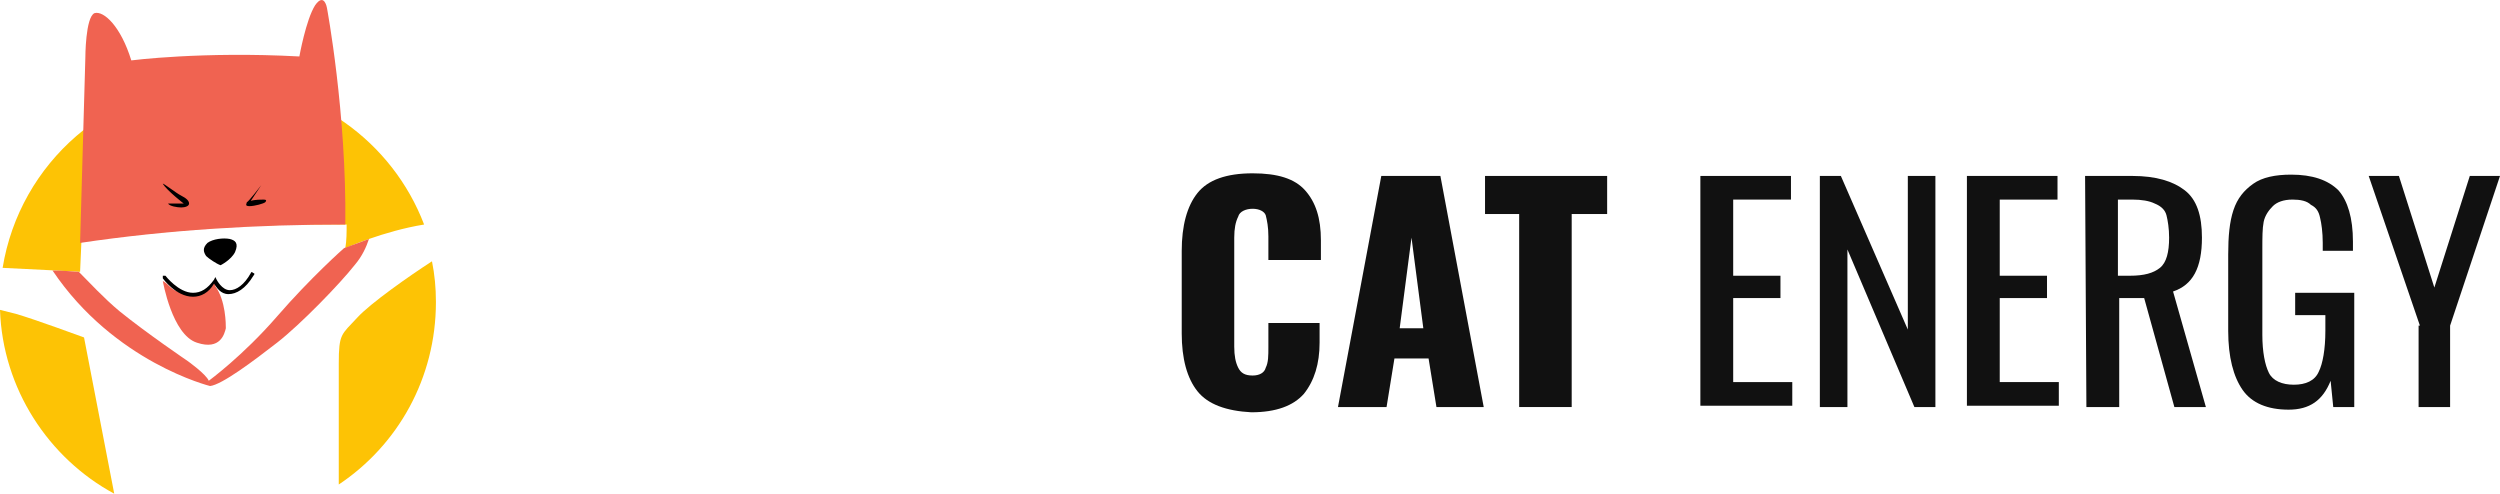
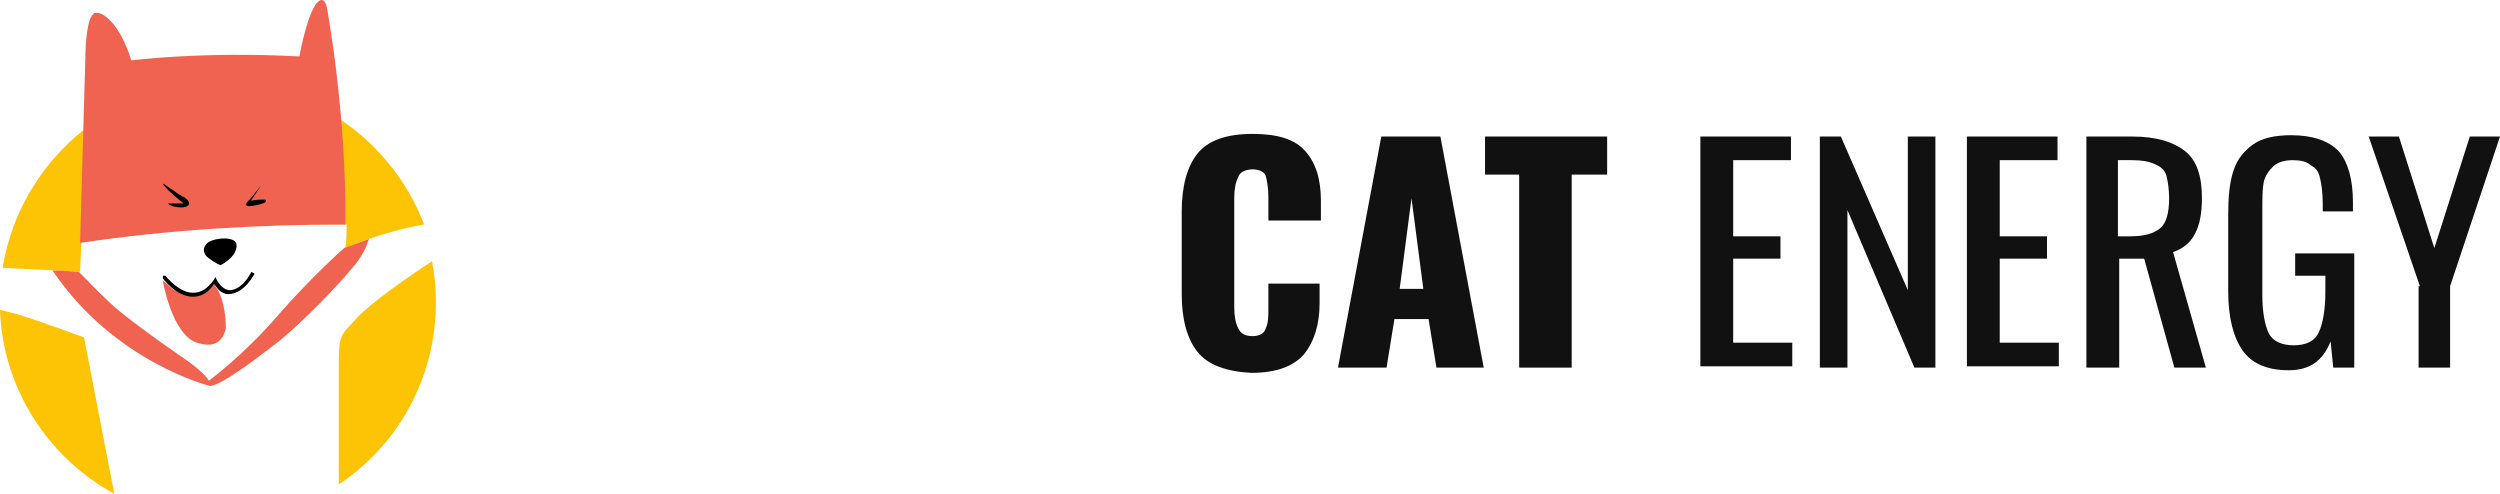
- <svg xmlns="http://www.w3.org/2000/svg" version="1.1" id="Layer_1" x="0px" y="0px" viewBox="0 0 190.4 37.6" style="enable-background:new 0 0 190.4 37.6;" xml:space="preserve">
+ <svg xmlns="http://www.w3.org/2000/svg" version="1.1" id="Layer_2" x="0px" y="0px" viewBox="0 0.002 190.4 37.598" style="enable-background:new 0 0 33.3 37.6;">
  <style type="text/css">
- 	.st0{fill:#FDC305;}
- 	.st1{fill:#F06351;}
- 	.st2{fill:#111111;}
- </style>
+     .st0 {
+       fill: #FDC305;
+     }
+     .st1 {
+       fill: #F06351;
+     }
+   </style>
  <g>
-     <path class="st0" d="M6.1,20.7l0.1-2.3c6.7-0.9,13.4-1.4,20.2-1.3c0,0.6,0,1.2-0.1,1.8c0,0,2.9-1.3,6-1.8   c-2.4-6.3-8.5-10.8-15.6-10.8c-8.3,0-15.2,6.1-16.5,14.1C2.4,20.5,6.1,20.7,6.1,20.7z" />
-     <path class="st0" d="M27.2,24.2c-1.2,1.3-1.4,1.2-1.4,3.5c0,0.9,0,4.9,0,9.2c4.5-3,7.4-8.1,7.4-13.9c0-1.1-0.1-2.1-0.3-3.1   C31.2,21,28.2,23.1,27.2,24.2z" />
+     <path class="st0" d="M6.1,20.7l0.1-2.3c6.7-0.9,13.4-1.4,20.2-1.3c0,0.6,0,1.2-0.1,1.8c0,0,2.9-1.3,6-1.8     c-2.4-6.3-8.5-10.8-15.6-10.8c-8.3,0-15.2,6.1-16.5,14.1C2.4,20.5,6.1,20.7,6.1,20.7z" />
+     <path class="st0" d="M27.2,24.2c-1.2,1.3-1.4,1.2-1.4,3.5c0,0.9,0,4.9,0,9.2c4.5-3,7.4-8.1,7.4-13.9c0-1.1-0.1-2.1-0.3-3.1     C31.2,21,28.2,23.1,27.2,24.2z" />
    <path class="st0" d="M6.4,25.7c0,0-3.8-1.4-5.2-1.8c-0.4-0.1-0.8-0.2-1.2-0.3c0.2,6,3.7,11.3,8.7,14L6.4,25.7z" />
  </g>
-   <path class="st1" d="M26.3,17.1c0.1-8.5-1.4-16.5-1.4-16.5S24.7-0.6,24,0.4c-0.7,1.1-1.2,3.9-1.2,3.9C15.4,3.9,10,4.6,10,4.6  C9.2,2,7.9,0.8,7.2,1C6.5,1.3,6.5,4.4,6.5,4.4L6.1,18.5C12.8,17.5,19.6,17.1,26.3,17.1z" />
-   <path d="M12.4,14c0-0.1,1,0.7,1.4,0.9s0.6,0.4,0.6,0.6c0,0.2-0.3,0.3-0.6,0.3s-0.9-0.1-1-0.3c0,0,0.6,0,0.9,0H14  C14.1,15.6,12.7,14.5,12.4,14z" />
-   <path d="M19.9,14.1c0,0-1,1.3-1.1,1.3c0,0.1-0.2,0.3,0.2,0.3s1.1-0.2,1.2-0.3s0.1-0.2-0.1-0.2s-0.7,0-1,0.1L19.9,14.1  C19.9,14.1,20,14,19.9,14.1z" />
-   <path d="M16.8,20.2c0,0,0.8-0.4,1.1-1c0.3-0.7,0-0.9-0.4-1c-0.5-0.1-1.3,0-1.7,0.3c-0.4,0.4-0.3,0.7-0.1,1  C15.9,19.7,16.5,20.1,16.8,20.2z" />
-   <path class="st1" d="M16.3,21.5c0,0-0.2,0.4-0.5,0.6c-0.2,0.2-0.6,0.4-1,0.4c-0.6,0-1.1-0.2-1.5-0.4c-0.2-0.1-0.4-0.3-0.5-0.4  c-0.2-0.2-0.4-0.3-0.4-0.3s0.7,4.1,2.6,4.7c1.8,0.6,2.1-0.7,2.2-1.1c0-0.3,0-2.1-0.8-3.2C16.5,21.4,16.4,21.6,16.3,21.5z" />
+   <path class="st1" d="M26.3,17.1c0.1-8.5-1.4-16.5-1.4-16.5S24.7-0.6,24,0.4c-0.7,1.1-1.2,3.9-1.2,3.9c-7.4-0.4-12.8,0.3-12.8,0.3   C9.2,2,7.9,0.8,7.2,1C6.5,1.3,6.5,4.4,6.5,4.4L6.1,18.5C12.8,17.5,19.6,17.1,26.3,17.1z" />
+   <path d="M12.4,14c0-0.1,1,0.7,1.4,0.9c0.4,0.2,0.6,0.4,0.6,0.6c0,0.2-0.3,0.3-0.6,0.3s-0.9-0.1-1-0.3c0,0,0.6,0,0.9,0h0.3   C14.1,15.6,12.7,14.5,12.4,14z" />
+   <path d="M19.9,14.1c0,0-1,1.3-1.1,1.3c0,0.1-0.2,0.3,0.2,0.3s1.1-0.2,1.2-0.3c0.1-0.1,0.1-0.2-0.1-0.2c-0.2,0-0.7,0-1,0.1L19.9,14.1   C19.9,14.1,20,14,19.9,14.1z" />
+   <path d="M16.8,20.2c0,0,0.8-0.4,1.1-1c0.3-0.7,0-0.9-0.4-1c-0.5-0.1-1.3,0-1.7,0.3c-0.4,0.4-0.3,0.7-0.1,1   C15.9,19.7,16.5,20.1,16.8,20.2z" />
+   <path class="st1" d="M16.3,21.5c0,0-0.2,0.4-0.5,0.6c-0.2,0.2-0.6,0.4-1,0.4c-0.6,0-1.1-0.2-1.5-0.4c-0.2-0.1-0.4-0.3-0.5-0.4   c-0.2-0.2-0.4-0.3-0.4-0.3s0.7,4.1,2.6,4.7c1.8,0.6,2.1-0.7,2.2-1.1c0-0.3,0-2.1-0.8-3.2C16.5,21.4,16.4,21.6,16.3,21.5z" />
  <g>
-     <path d="M14.7,22.6L14.7,22.6c-1.3,0-2.3-1.4-2.3-1.4c0-0.1,0-0.2,0-0.2c0.1,0,0.2,0,0.2,0s1,1.3,2.1,1.3l0,0c0.6,0,1.1-0.3,1.6-1   l0.1-0.2l0.1,0.2c0,0,0.4,0.8,1,0.8c0.5,0,1.1-0.4,1.6-1.3c0-0.1,0.1-0.1,0.2,0c0.1,0,0.1,0.1,0,0.2c-0.6,1-1.3,1.4-1.9,1.4   s-0.9-0.5-1.1-0.8C15.9,22.3,15.3,22.6,14.7,22.6z" />
+     <path d="M14.7,22.6C14.7,22.6,14.7,22.6,14.7,22.6c-1.3,0-2.3-1.4-2.3-1.4c0-0.1,0-0.2,0-0.2c0.1,0,0.2,0,0.2,0c0,0,1,1.3,2.1,1.3     c0,0,0,0,0,0c0.6,0,1.1-0.3,1.6-1l0.1-0.2l0.1,0.2c0,0,0.4,0.8,1,0.8c0.5,0,1.1-0.4,1.6-1.3c0-0.1,0.1-0.1,0.2,0     c0.1,0,0.1,0.1,0,0.2c-0.6,1-1.3,1.4-1.9,1.4c-0.6,0-0.9-0.5-1.1-0.8C15.9,22.3,15.3,22.6,14.7,22.6z" />
  </g>
-   <path class="st1" d="M26.2,18.9c0,0-2.5,2.2-5.1,5.2S15.9,29,15.9,29c-0.2-0.5-1.6-1.5-1.6-1.5s-3.1-2.1-5.2-3.8  c-1.2-1-2.3-2.2-3.1-3c-0.3,0-1.1-0.1-2-0.1c4.7,7,12,8.8,12,8.8c0.9-0.1,3.3-1.9,5.1-3.3c1.8-1.4,4.8-4.5,5.9-5.9  c0.6-0.7,0.9-1.4,1.1-2C27,18.6,26.2,18.9,26.2,18.9z" />
+   <path class="st1" d="M26.2,18.9c0,0-2.5,2.2-5.1,5.2S15.9,29,15.9,29c-0.2-0.5-1.6-1.5-1.6-1.5s-3.1-2.1-5.2-3.8   c-1.2-1-2.3-2.2-3.1-3c-0.3,0-1.1-0.1-2-0.1c4.7,7,12,8.8,12,8.8c0.9-0.1,3.3-1.9,5.1-3.3c1.8-1.4,4.8-4.5,5.9-5.9   c0.6-0.7,0.9-1.4,1.1-2C27,18.6,26.2,18.9,26.2,18.9z" />
  <g transform="matrix(1, 0, 0, 1, 90, 10.2)">
-     <path class="st2" d="M1.2,19.6c-0.8-1-1.2-2.5-1.2-4.4V8.9C0,7,0.4,5.5,1.2,4.5S3.4,3,5.4,3c1.9,0,3.2,0.4,4,1.3   c0.8,0.9,1.2,2.1,1.2,3.8v1.5h-4V7.8c0-0.7-0.1-1.2-0.2-1.6c-0.1-0.3-0.5-0.5-1-0.5s-1,0.2-1.1,0.6C4.1,6.7,4,7.2,4,7.9v8.3   c0,0.7,0.1,1.2,0.3,1.6c0.2,0.4,0.5,0.6,1.1,0.6c0.5,0,0.9-0.2,1-0.6c0.2-0.4,0.2-0.9,0.2-1.6v-1.8h3.9v1.5c0,1.6-0.4,2.9-1.2,3.9   c-0.8,0.9-2.1,1.4-4,1.4C3.4,21.1,2,20.6,1.2,19.6z" />
-     <path class="st2" d="M15.2,3.2h4.5L23,20.8h-3.6l-0.6-3.7h-2.6l-0.6,3.7h-3.7L15.2,3.2z M18.4,14.8l-0.9-6.9l-0.9,6.9H18.4z" />
-     <path class="st2" d="M25.8,6.1h-2.7V3.2h9.3v2.9h-2.7v14.7h-4V6.1H25.8z" />
-     <path class="st2" d="M39.5,3.2h6.9V5H42v5.8h3.6v1.7H42v6.4h4.5v1.8h-7V3.2z" />
-     <path class="st2" d="M48.5,3.2h1.7l5.1,11.7V3.2h2.1v17.6h-1.6l-5.1-12v12h-2.1V3.2H48.5z" />
-     <path class="st2" d="M59.8,3.2h6.9V5h-4.4v5.8h3.6v1.7h-3.6v6.4h4.5v1.8h-7C59.8,20.7,59.8,3.2,59.8,3.2z" />
-     <path class="st2" d="M68.8,3.2h3.6c1.8,0,3.1,0.4,4,1.1s1.3,1.9,1.3,3.6c0,2.3-0.7,3.6-2.2,4.1l2.5,8.8h-2.4l-2.3-8.3h-1.9v8.3   h-2.5L68.8,3.2L68.8,3.2z M72.2,10.8c1.1,0,1.8-0.2,2.3-0.6C75,9.8,75.2,9,75.2,7.9c0-0.7-0.1-1.3-0.2-1.7s-0.4-0.7-0.9-0.9   c-0.4-0.2-1-0.3-1.7-0.3h-1.1v5.8C71.3,10.8,72.2,10.8,72.2,10.8z" />
-     <path class="st2" d="M80.8,19.5c-0.7-1-1.1-2.5-1.1-4.5V9.2c0-1.4,0.1-2.5,0.4-3.4s0.8-1.5,1.5-2s1.7-0.7,2.9-0.7   c1.6,0,2.8,0.4,3.6,1.2c0.7,0.8,1.1,2.1,1.1,3.9v0.7h-2.3V8.3c0-0.8-0.1-1.5-0.2-1.9c-0.1-0.5-0.3-0.8-0.7-1   C85.7,5.1,85.2,5,84.6,5c-0.7,0-1.2,0.2-1.5,0.5s-0.6,0.7-0.7,1.2s-0.1,1.2-0.1,2.1v6.5c0,1.3,0.2,2.3,0.5,2.9s1,0.9,1.9,0.9   s1.6-0.3,1.9-1c0.3-0.6,0.5-1.7,0.5-3.1v-1.2h-2.3v-1.7h4.5v8.7h-1.6l-0.2-2c-0.6,1.5-1.6,2.2-3.2,2.2C82.7,21,81.5,20.5,80.8,19.5   z" />
-     <path class="st2" d="M94.3,14.6L90.4,3.2h2.3l2.7,8.5l2.7-8.5h2.3l-3.8,11.4v6.2h-2.4v-6.2H94.3z" />
+     <path class="st0" d="M1.2,16.6c-0.8-1-1.2-2.5-1.2-4.4V5.9c0-1.9,0.4-3.4,1.2-4.4C2,0.5,3.4,0,5.4,0c1.9,0,3.2,0.4,4,1.3     c0.8,0.9,1.2,2.1,1.2,3.8v1.5H6.6V4.8c0-0.7-0.1-1.2-0.2-1.6C6.3,2.9,5.9,2.7,5.4,2.7S4.4,2.9,4.3,3.3C4.1,3.7,4,4.2,4,4.9v8.3     c0,0.7,0.1,1.2,0.3,1.6c0.2,0.4,0.5,0.6,1.1,0.6c0.5,0,0.9-0.2,1-0.6c0.2-0.4,0.2-0.9,0.2-1.6v-1.8h3.9v1.5c0,1.6-0.4,2.9-1.2,3.9     c-0.8,0.9-2.1,1.4-4,1.4C3.4,18.1,2,17.6,1.2,16.6z" style="fill: rgb(17, 17, 17);" />
+     <path class="st0" d="M15.2,0.2h4.5L23,17.8h-3.6l-0.6-3.7h-2.6l-0.6,3.7h-3.7L15.2,0.2z M18.4,11.8l-0.9-6.9l-0.9,6.9H18.4z" style="fill: rgb(17, 17, 17);" />
+     <path class="st0" d="M25.8,3.1h-2.7V0.2h9.3v2.9h-2.7v14.7h-4V3.1z" style="fill: rgb(17, 17, 17);" />
+     <path class="st0" d="M39.5,0.2h6.9v1.8H42v5.8h3.6v1.7H42v6.4h4.5v1.8h-7V0.2z" style="fill: rgb(17, 17, 17);" />
+     <path class="st0" d="M48.5,0.2h1.7l5.1,11.7V0.2h2.1v17.6h-1.6l-5.1-12v12h-2.1V0.2z" style="fill: rgb(17, 17, 17);" />
+     <path class="st0" d="M59.8,0.2h6.9v1.8h-4.4v5.8h3.6v1.7h-3.6v6.4h4.5v1.8h-7V0.2z" style="fill: rgb(17, 17, 17);" />
+     <path class="st0" d="M68.8,0.2h3.6c1.8,0,3.1,0.4,4,1.1s1.3,1.9,1.3,3.6c0,2.3-0.7,3.6-2.2,4.1l2.5,8.8h-2.4l-2.3-8.3h-1.9v8.3     h-2.5V0.2z M72.2,7.8c1.1,0,1.8-0.2,2.3-0.6C75,6.8,75.2,6,75.2,4.9c0-0.7-0.1-1.3-0.2-1.7s-0.4-0.7-0.9-0.9     c-0.4-0.2-1-0.3-1.7-0.3h-1.1v5.8H72.2z" style="fill: rgb(17, 17, 17);" />
+     <path class="st0" d="M80.8,16.5c-0.7-1-1.1-2.5-1.1-4.5V6.2c0-1.4,0.1-2.5,0.4-3.4c0.3-0.9,0.8-1.5,1.5-2c0.7-0.5,1.7-0.7,2.9-0.7     c1.6,0,2.8,0.4,3.6,1.2c0.7,0.8,1.1,2.1,1.1,3.9v0.7h-2.3V5.3c0-0.8-0.1-1.5-0.2-1.9c-0.1-0.5-0.3-0.8-0.7-1     C85.7,2.1,85.2,2,84.6,2c-0.7,0-1.2,0.2-1.5,0.5c-0.3,0.3-0.6,0.7-0.7,1.2c-0.1,0.5-0.1,1.2-0.1,2.1v6.5c0,1.3,0.2,2.3,0.5,2.9     c0.3,0.6,1,0.9,1.9,0.9c0.9,0,1.6-0.3,1.9-1c0.3-0.6,0.5-1.7,0.5-3.1v-1.2h-2.3V9.1h4.5v8.7h-1.6l-0.2-2c-0.6,1.5-1.6,2.2-3.2,2.2     C82.7,18,81.5,17.5,80.8,16.5z" style="fill: rgb(17, 17, 17);" />
+     <path class="st0" d="M94.3,11.6L90.4,0.2h2.3l2.7,8.5l2.7-8.5h2.3l-3.8,11.4v6.2h-2.4V11.6z" style="fill: rgb(17, 17, 17);" />
  </g>
</svg>
